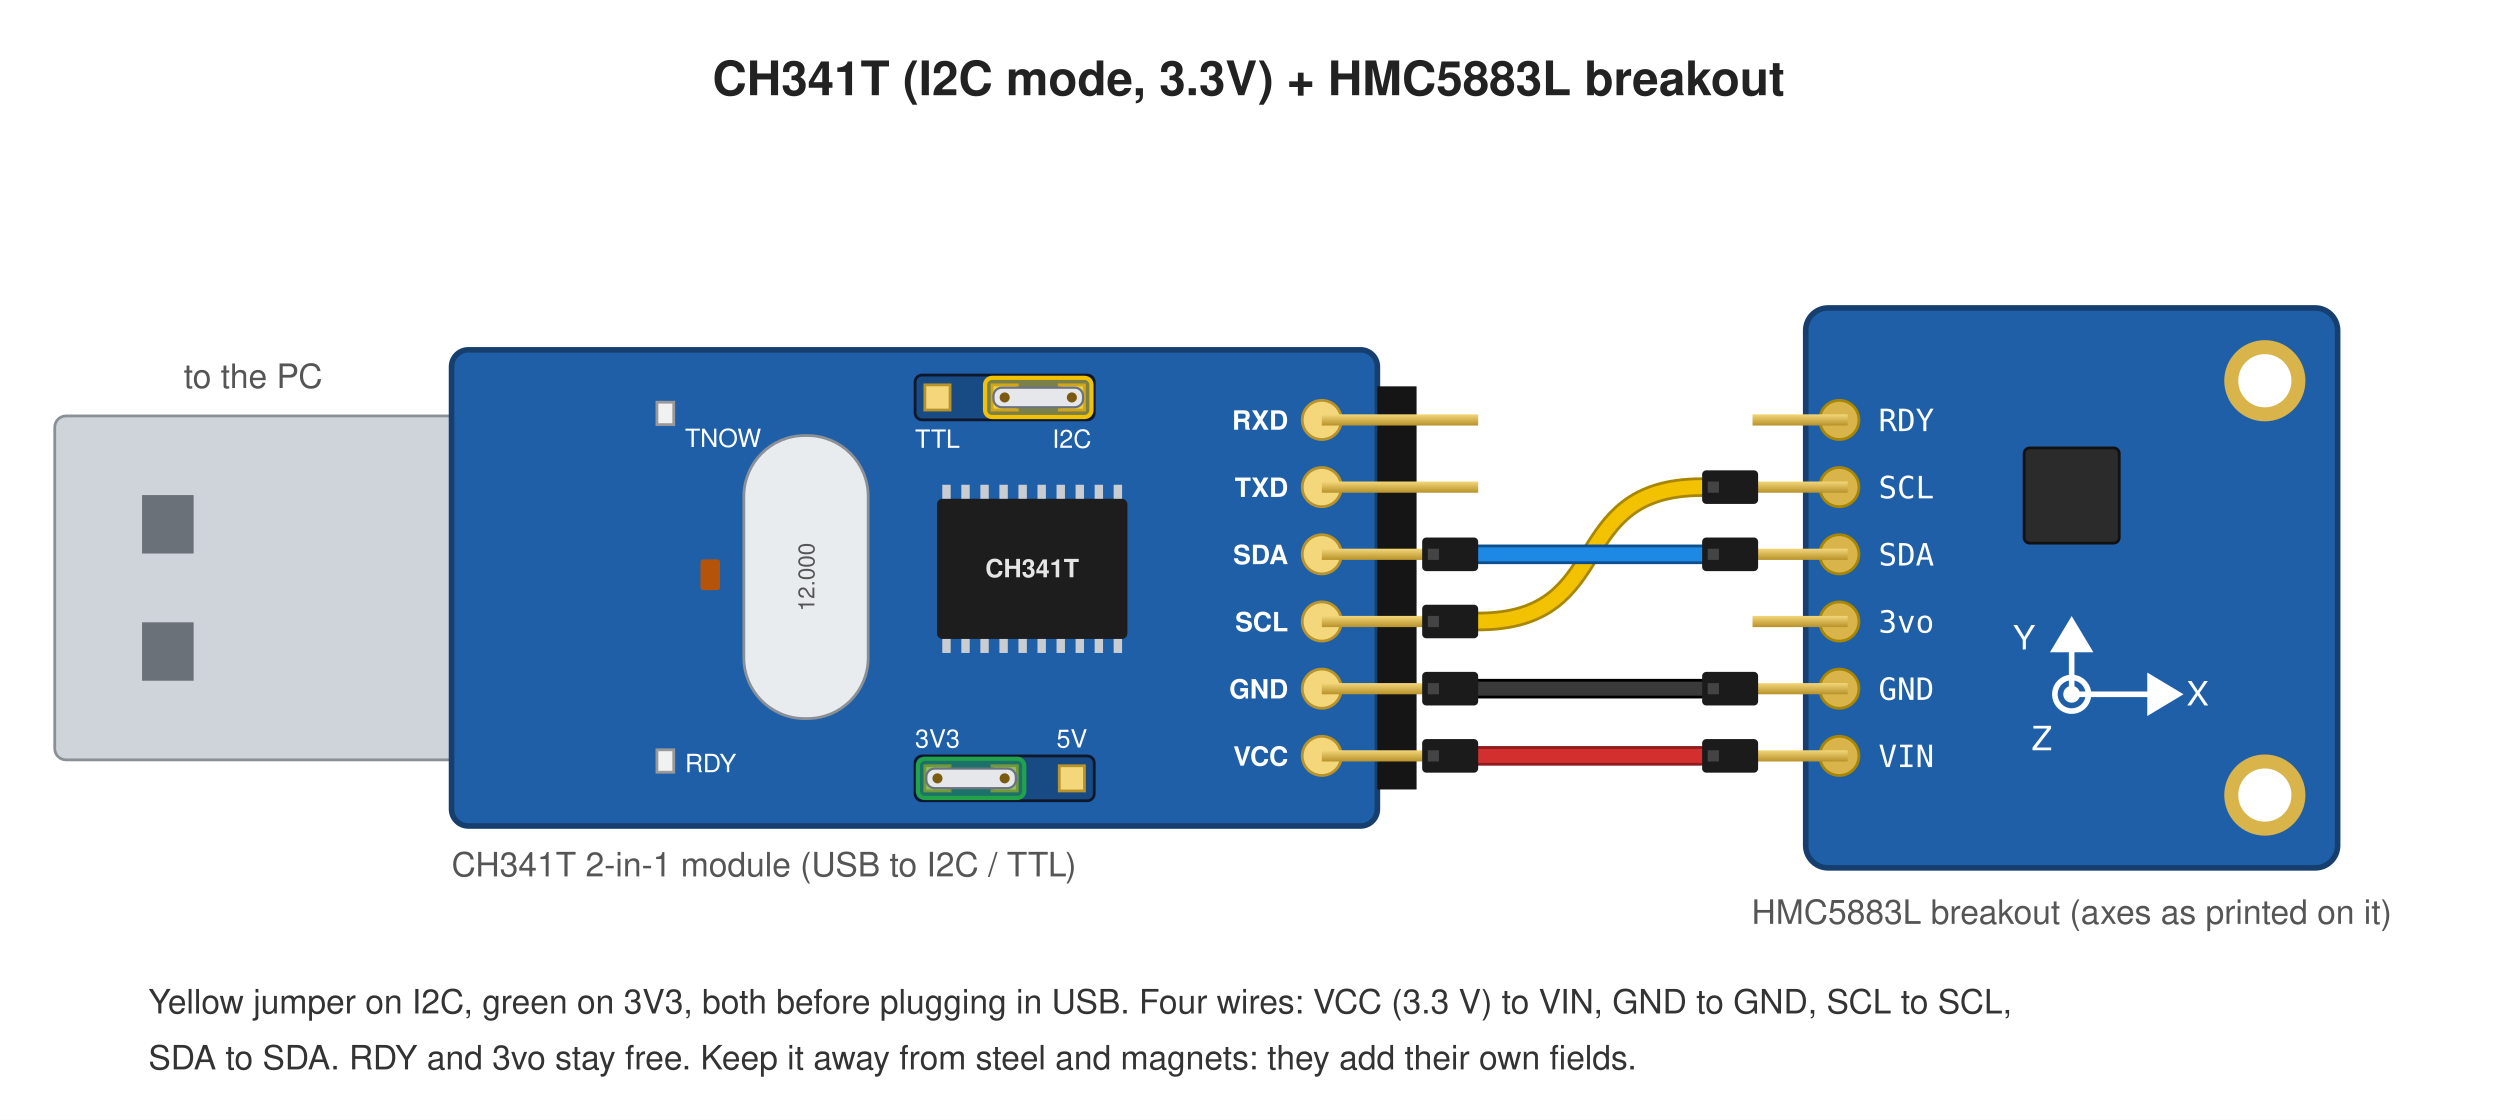
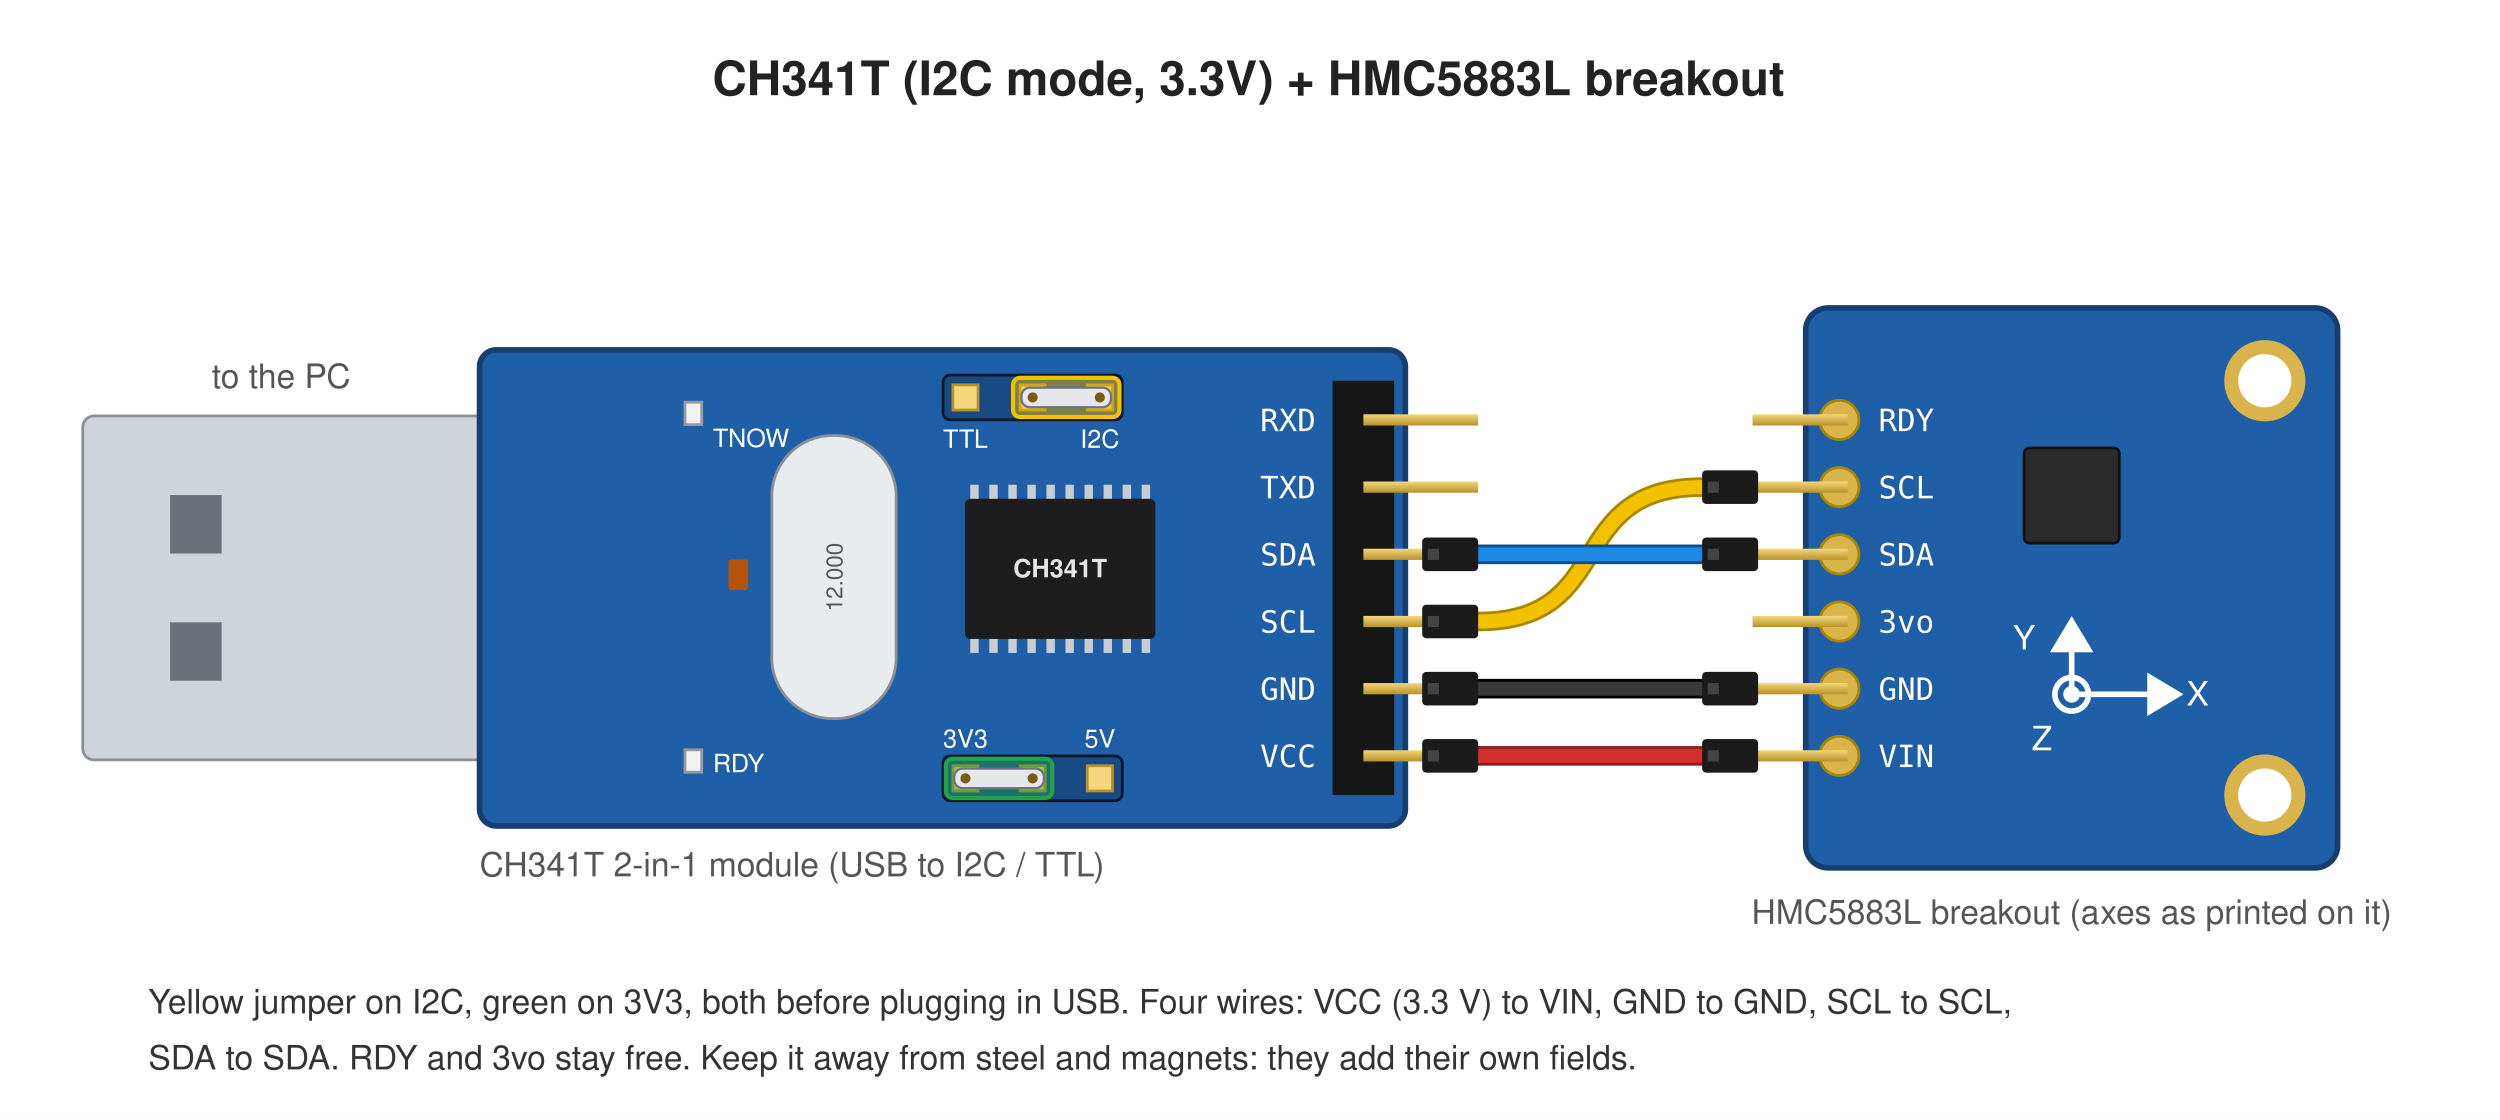
<svg xmlns="http://www.w3.org/2000/svg" viewBox="0 0 893 400" width="893" height="400" font-family="Helvetica, Arial, sans-serif">
  <style>@media (prefers-color-scheme: dark) { .bg { fill-opacity: 0.85 } }</style>
  <defs>
    <linearGradient id="metal" x1="0" y1="0" x2="0" y2="1">
      <stop offset="0" stop-color="#e9ecef" />
      <stop offset="0.5" stop-color="#b8bec5" />
      <stop offset="1" stop-color="#d9dde1" />
    </linearGradient>
    <linearGradient id="pin" x1="0" y1="0" x2="0" y2="1">
      <stop offset="0" stop-color="#f3d77a" />
      <stop offset="1" stop-color="#b8922a" />
    </linearGradient>
    <g id="dupont">
      <rect x="0" y="-6" width="20" height="12" rx="1.5" fill="#1b1b1b" />
      <rect x="2" y="-2" width="4" height="4" fill="#444" />
    </g>
  </defs>
  <rect class="bg" width="893" height="400" fill="#ffffff" />
  <text x="446" y="34" text-anchor="middle" font-size="17" font-weight="bold" fill="#222">CH341T (I2C mode, 3.3V) + HMC5883L breakout</text>
-   <text x="90.425" y="138.583" text-anchor="middle" font-size="12" fill="#555">to the PC</text>
-   <rect x="19.559" y="148.583" width="179.528" height="122.835" rx="4" fill="#cfd4da" stroke="#8a9096" />
-   <rect x="50.74" y="176.835" width="18.425" height="20.882" fill="#6b7178" />
-   <rect x="50.74" y="222.283" width="18.425" height="20.882" fill="#6b7178" />
-   <rect x="161.291" y="124.961" width="330.709" height="170.079" rx="6" fill="#1f5fa8" stroke="#163f70" stroke-width="2" />
-   <text x="161.291" y="313.039" font-size="12" fill="#555">CH341T 2-in-1 module (USB to I2C / TTL)</text>
-   <rect x="492.0" y="138.0" width="14" height="144.0" fill="#151515" />
-   <circle cx="472.157" cy="150.0" r="7" fill="#f3d77a" stroke="#b8922a" />
-   <rect x="472.157" y="148.0" width="55.843" height="4" fill="url(#pin)" />
-   <text x="460.157" y="153.5" text-anchor="end" font-size="9.5" font-weight="bold" fill="#fff">RXD</text>
-   <circle cx="472.157" cy="174.0" r="7" fill="#f3d77a" stroke="#b8922a" />
-   <rect x="472.157" y="172.0" width="55.843" height="4" fill="url(#pin)" />
-   <text x="460.157" y="177.5" text-anchor="end" font-size="9.5" font-weight="bold" fill="#fff">TXD</text>
-   <circle cx="472.157" cy="198.0" r="7" fill="#f3d77a" stroke="#b8922a" />
-   <rect x="472.157" y="196.0" width="55.843" height="4" fill="url(#pin)" />
-   <text x="460.157" y="201.5" text-anchor="end" font-size="9.5" font-weight="bold" fill="#fff">SDA</text>
-   <circle cx="472.157" cy="222.0" r="7" fill="#f3d77a" stroke="#b8922a" />
-   <rect x="472.157" y="220.0" width="55.843" height="4" fill="url(#pin)" />
-   <text x="460.157" y="225.5" text-anchor="end" font-size="9.5" font-weight="bold" fill="#fff">SCL</text>
-   <circle cx="472.157" cy="246.0" r="7" fill="#f3d77a" stroke="#b8922a" />
-   <rect x="472.157" y="244.0" width="55.843" height="4" fill="url(#pin)" />
-   <text x="460.157" y="249.5" text-anchor="end" font-size="9.5" font-weight="bold" fill="#fff">GND</text>
-   <circle cx="472.157" cy="270.0" r="7" fill="#f3d77a" stroke="#b8922a" />
-   <rect x="472.157" y="268.0" width="55.843" height="4" fill="url(#pin)" />
-   <text x="460.157" y="273.5" text-anchor="end" font-size="9.5" font-weight="bold" fill="#fff">VCC</text>
-   <rect x="334.677" y="178.157" width="68.031" height="50.079" rx="2" fill="#1d1d1d" />
-   <rect x="336.579" y="173.157" width="3" height="5" fill="#c9ccd1" />
-   <rect x="336.579" y="228.236" width="3" height="5" fill="#c9ccd1" />
-   <rect x="343.382" y="173.157" width="3" height="5" fill="#c9ccd1" />
-   <rect x="343.382" y="228.236" width="3" height="5" fill="#c9ccd1" />
-   <rect x="350.185" y="173.157" width="3" height="5" fill="#c9ccd1" />
-   <rect x="350.185" y="228.236" width="3" height="5" fill="#c9ccd1" />
-   <rect x="356.988" y="173.157" width="3" height="5" fill="#c9ccd1" />
-   <rect x="356.988" y="228.236" width="3" height="5" fill="#c9ccd1" />
-   <rect x="363.791" y="173.157" width="3" height="5" fill="#c9ccd1" />
-   <rect x="363.791" y="228.236" width="3" height="5" fill="#c9ccd1" />
-   <rect x="370.594" y="173.157" width="3" height="5" fill="#c9ccd1" />
-   <rect x="370.594" y="228.236" width="3" height="5" fill="#c9ccd1" />
-   <rect x="377.398" y="173.157" width="3" height="5" fill="#c9ccd1" />
-   <rect x="377.398" y="228.236" width="3" height="5" fill="#c9ccd1" />
-   <rect x="384.201" y="173.157" width="3" height="5" fill="#c9ccd1" />
-   <rect x="384.201" y="228.236" width="3" height="5" fill="#c9ccd1" />
-   <rect x="391.004" y="173.157" width="3" height="5" fill="#c9ccd1" />
-   <rect x="391.004" y="228.236" width="3" height="5" fill="#c9ccd1" />
-   <rect x="397.807" y="173.157" width="3" height="5" fill="#c9ccd1" />
-   <rect x="397.807" y="228.236" width="3" height="5" fill="#c9ccd1" />
-   <text x="368.693" y="206.197" text-anchor="middle" font-size="9" font-weight="bold" fill="#e5e5e5">CH341T</text>
-   <rect x="265.701" y="155.575" width="44.409" height="101.102" rx="21.732" fill="#e9ecef" stroke="#8a9096" />
-   <text transform="translate(290.9055 206.126) rotate(-90)" text-anchor="middle" font-size="8" fill="#555">12.000</text>
-   <rect x="250.197" y="199.795" width="7" height="11" rx="1" fill="#b45309" />
-   <rect x="326.866" y="133.969" width="64" height="16" rx="2.5" fill="#000" fill-opacity="0.22" stroke="#0f172a" stroke-width="1" />
-   <rect x="378.366" y="137.469" width="9" height="9" fill="#f3d77a" stroke="#b8922a" />
-   <rect x="354.366" y="137.469" width="9" height="9" fill="#f3d77a" stroke="#b8922a" />
-   <rect x="330.366" y="137.469" width="9" height="9" fill="#f3d77a" stroke="#b8922a" />
-   <rect x="351.866" y="134.969" width="38" height="14" rx="2.5" fill="#f2c200" fill-opacity="0.45" stroke="#f2c200" stroke-width="1.5" />
-   <rect x="354.866" y="138.469" width="32" height="7" rx="3" fill="#e5e7eb" stroke="#6b7280" stroke-width="0.8" />
-   <circle cx="358.866" cy="141.969" r="1.8" fill="#7a5b10" />
-   <circle cx="382.866" cy="141.969" r="1.8" fill="#7a5b10" />
-   <rect x="326.866" y="270.031" width="64" height="16" rx="2.5" fill="#000" fill-opacity="0.22" stroke="#0f172a" stroke-width="1" />
-   <rect x="378.366" y="273.531" width="9" height="9" fill="#f3d77a" stroke="#b8922a" />
-   <rect x="354.366" y="273.531" width="9" height="9" fill="#f3d77a" stroke="#b8922a" />
-   <rect x="330.366" y="273.531" width="9" height="9" fill="#f3d77a" stroke="#b8922a" />
-   <rect x="327.866" y="271.031" width="38" height="14" rx="2.5" fill="#22a34a" fill-opacity="0.45" stroke="#22a34a" stroke-width="1.5" />
-   <rect x="330.866" y="274.531" width="32" height="7" rx="3" fill="#e5e7eb" stroke="#6b7280" stroke-width="0.8" />
-   <circle cx="334.866" cy="278.031" r="1.8" fill="#7a5b10" />
-   <circle cx="358.866" cy="278.031" r="1.8" fill="#7a5b10" />
-   <text x="382.866" y="159.969" text-anchor="middle" font-size="9" fill="#fff">I2C</text>
-   <text x="334.866" y="159.969" text-anchor="middle" font-size="9" fill="#fff">TTL</text>
-   <text x="382.866" y="267.031" text-anchor="middle" font-size="9" fill="#fff">5V</text>
-   <text x="334.866" y="267.031" text-anchor="middle" font-size="9" fill="#fff">3V3</text>
-   <rect x="234.661" y="143.669" width="6" height="8" fill="#f1f1f1" stroke="#999" />
-   <text x="244.661" y="159.669" font-size="9" fill="#fff">TNOW</text>
-   <rect x="234.661" y="267.827" width="6" height="8" fill="#f1f1f1" stroke="#999" />
-   <text x="244.661" y="275.827" font-size="9" fill="#fff">RDY</text>
+   <text x="100.425" y="138.583" text-anchor="middle" font-size="12" fill="#555">to the PC</text>
+   <rect x="29.559" y="148.583" width="179.528" height="122.835" rx="4" fill="#cfd4da" stroke="#8a9096" />
+   <rect x="60.74" y="176.835" width="18.425" height="20.882" fill="#6b7178" />
+   <rect x="60.74" y="222.283" width="18.425" height="20.882" fill="#6b7178" />
+   <rect x="171.291" y="124.961" width="330.709" height="170.079" rx="6" fill="#1f5fa8" stroke="#163f70" stroke-width="2" />
+   <text x="171.291" y="313.039" font-size="12" fill="#555">CH341T 2-in-1 module (USB to I2C / TTL)</text>
+   <rect x="476.0" y="136.0" width="22" height="148.0" fill="#161616" />
+   <g fill="url(#pin)">
+     <rect x="487.0" y="148.0" width="41.0" height="4" />
+     <rect x="487.0" y="172.0" width="41.0" height="4" />
+     <rect x="487.0" y="196.0" width="41.0" height="4" />
+     <rect x="487.0" y="220.0" width="41.0" height="4" />
+     <rect x="487.0" y="244.0" width="41.0" height="4" />
+     <rect x="487.0" y="268.0" width="41.0" height="4" />
+   </g>
+   <g font-size="11" fill="#fff" font-family="Menlo, Consolas, monospace" text-anchor="end">
+     <text x="470.0" y="154.0">RXD</text>
+     <text x="470.0" y="178.0">TXD</text>
+     <text x="470.0" y="202.0">SDA</text>
+     <text x="470.0" y="226.0">SCL</text>
+     <text x="470.0" y="250.0">GND</text>
+     <text x="470.0" y="274.0">VCC</text>
+   </g>
+   <rect x="344.677" y="178.157" width="68.031" height="50.079" rx="2" fill="#1d1d1d" />
+   <rect x="346.579" y="173.157" width="3" height="5" fill="#c9ccd1" />
+   <rect x="346.579" y="228.236" width="3" height="5" fill="#c9ccd1" />
+   <rect x="353.382" y="173.157" width="3" height="5" fill="#c9ccd1" />
+   <rect x="353.382" y="228.236" width="3" height="5" fill="#c9ccd1" />
+   <rect x="360.185" y="173.157" width="3" height="5" fill="#c9ccd1" />
+   <rect x="360.185" y="228.236" width="3" height="5" fill="#c9ccd1" />
+   <rect x="366.988" y="173.157" width="3" height="5" fill="#c9ccd1" />
+   <rect x="366.988" y="228.236" width="3" height="5" fill="#c9ccd1" />
+   <rect x="373.791" y="173.157" width="3" height="5" fill="#c9ccd1" />
+   <rect x="373.791" y="228.236" width="3" height="5" fill="#c9ccd1" />
+   <rect x="380.594" y="173.157" width="3" height="5" fill="#c9ccd1" />
+   <rect x="380.594" y="228.236" width="3" height="5" fill="#c9ccd1" />
+   <rect x="387.398" y="173.157" width="3" height="5" fill="#c9ccd1" />
+   <rect x="387.398" y="228.236" width="3" height="5" fill="#c9ccd1" />
+   <rect x="394.201" y="173.157" width="3" height="5" fill="#c9ccd1" />
+   <rect x="394.201" y="228.236" width="3" height="5" fill="#c9ccd1" />
+   <rect x="401.004" y="173.157" width="3" height="5" fill="#c9ccd1" />
+   <rect x="401.004" y="228.236" width="3" height="5" fill="#c9ccd1" />
+   <rect x="407.807" y="173.157" width="3" height="5" fill="#c9ccd1" />
+   <rect x="407.807" y="228.236" width="3" height="5" fill="#c9ccd1" />
+   <text x="378.693" y="206.197" text-anchor="middle" font-size="9" font-weight="bold" fill="#e5e5e5">CH341T</text>
+   <rect x="275.701" y="155.575" width="44.409" height="101.102" rx="21.732" fill="#e9ecef" stroke="#8a9096" />
+   <text transform="translate(300.9055 206.126) rotate(-90)" text-anchor="middle" font-size="8" fill="#555">12.000</text>
+   <rect x="260.197" y="199.795" width="7" height="11" rx="1" fill="#b45309" />
+   <rect x="336.866" y="133.969" width="64" height="16" rx="2.5" fill="#000" fill-opacity="0.22" stroke="#0f172a" stroke-width="1" />
+   <rect x="388.366" y="137.469" width="9" height="9" fill="#f3d77a" stroke="#b8922a" />
+   <rect x="364.366" y="137.469" width="9" height="9" fill="#f3d77a" stroke="#b8922a" />
+   <rect x="340.366" y="137.469" width="9" height="9" fill="#f3d77a" stroke="#b8922a" />
+   <rect x="361.866" y="134.969" width="38" height="14" rx="2.5" fill="#f2c200" fill-opacity="0.45" stroke="#f2c200" stroke-width="1.5" />
+   <rect x="364.866" y="138.469" width="32" height="7" rx="3" fill="#e5e7eb" stroke="#6b7280" stroke-width="0.8" />
+   <circle cx="368.866" cy="141.969" r="1.8" fill="#7a5b10" />
+   <circle cx="392.866" cy="141.969" r="1.8" fill="#7a5b10" />
+   <rect x="336.866" y="270.031" width="64" height="16" rx="2.5" fill="#000" fill-opacity="0.22" stroke="#0f172a" stroke-width="1" />
+   <rect x="388.366" y="273.531" width="9" height="9" fill="#f3d77a" stroke="#b8922a" />
+   <rect x="364.366" y="273.531" width="9" height="9" fill="#f3d77a" stroke="#b8922a" />
+   <rect x="340.366" y="273.531" width="9" height="9" fill="#f3d77a" stroke="#b8922a" />
+   <rect x="337.866" y="271.031" width="38" height="14" rx="2.5" fill="#22a34a" fill-opacity="0.45" stroke="#22a34a" stroke-width="1.5" />
+   <rect x="340.866" y="274.531" width="32" height="7" rx="3" fill="#e5e7eb" stroke="#6b7280" stroke-width="0.8" />
+   <circle cx="344.866" cy="278.031" r="1.8" fill="#7a5b10" />
+   <circle cx="368.866" cy="278.031" r="1.8" fill="#7a5b10" />
+   <text x="392.866" y="159.969" text-anchor="middle" font-size="9" fill="#fff">I2C</text>
+   <text x="344.866" y="159.969" text-anchor="middle" font-size="9" fill="#fff">TTL</text>
+   <text x="392.866" y="267.031" text-anchor="middle" font-size="9" fill="#fff">5V</text>
+   <text x="344.866" y="267.031" text-anchor="middle" font-size="9" fill="#fff">3V3</text>
+   <rect x="244.661" y="143.669" width="6" height="8" fill="#f1f1f1" stroke="#999" />
+   <text x="254.661" y="159.669" font-size="9" fill="#fff">TNOW</text>
+   <rect x="244.661" y="267.827" width="6" height="8" fill="#f1f1f1" stroke="#999" />
+   <text x="254.661" y="275.827" font-size="9" fill="#fff">RDY</text>
  <g transform="translate(33 0)">
    <rect x="612" y="110" width="190" height="200" rx="8" fill="#1f5fa8" stroke="#163f70" stroke-width="2" />
    <circle cx="776" cy="136" r="12" fill="#fff" stroke="#d9b44a" stroke-width="5" />
    <circle cx="776" cy="284" r="12" fill="#fff" stroke="#d9b44a" stroke-width="5" />
    <g fill="#d9b44a" stroke="#a88600">
      <circle cx="624" cy="150" r="7" />
      <circle cx="624" cy="174" r="7" />
      <circle cx="624" cy="198" r="7" />
      <circle cx="624" cy="222" r="7" />
      <circle cx="624" cy="246" r="7" />
      <circle cx="624" cy="270" r="7" />
    </g>
    <g fill="url(#pin)">
      <rect x="593" y="148" width="34" height="4" />
      <rect x="593" y="172" width="34" height="4" />
      <rect x="593" y="196" width="34" height="4" />
      <rect x="593" y="220" width="34" height="4" />
      <rect x="593" y="244" width="34" height="4" />
      <rect x="593" y="268" width="34" height="4" />
    </g>
    <g font-size="11" fill="#fff" font-family="Menlo, Consolas, monospace">
      <text x="638" y="154">RDY</text>
      <text x="638" y="178">SCL</text>
      <text x="638" y="202">SDA</text>
      <text x="638" y="226">3vo</text>
      <text x="638" y="250">GND</text>
      <text x="638" y="274">VIN</text>
    </g>
    <rect x="690" y="160" width="34" height="34" rx="2" fill="#2b2b2b" stroke="#111" />
    <g stroke="#fff" stroke-width="2" fill="#fff" font-size="12" font-family="Helvetica, Arial, sans-serif">
      <line x1="707" y1="248" x2="741" y2="248" />
      <path d="M735 242 L745 248 L735 254 z" />
      <text x="748" y="252" stroke="none">X</text>
      <line x1="707" y1="248" x2="707" y2="226" />
      <path d="M701 232 L707 222 L713 232 z" />
      <text x="694" y="232" stroke="none" text-anchor="end">Y</text>
      <circle cx="707" cy="248" r="6" fill="none" />
      <circle cx="707" cy="248" r="2" />
      <text x="700" y="268" stroke="none" text-anchor="end">Z</text>
    </g>
    <text x="707" y="330" text-anchor="middle" font-size="12" fill="#555">HMC5883L breakout (axes as printed on it)</text>
    <g stroke-linecap="round" fill="none">
      <path d="M495 270 C 545 270, 525 270, 575 270" stroke="#8e1c1c" stroke-width="7" />
      <path d="M495 270 C 545 270, 525 270, 575 270" stroke="#d32f2f" stroke-width="5" />
      <path d="M495 246 C 545 246, 525 246, 575 246" stroke="#000" stroke-width="7" />
      <path d="M495 246 C 545 246, 525 246, 575 246" stroke="#3a3a3a" stroke-width="5" />
      <path d="M495 222 C 545 222, 525 174, 575 174" stroke="#a88600" stroke-width="7" />
      <path d="M495 222 C 545 222, 525 174, 575 174" stroke="#f2c200" stroke-width="5" />
      <path d="M495 198 C 545 198, 525 198, 575 198" stroke="#0d4f8c" stroke-width="7" />
      <path d="M495 198 C 545 198, 525 198, 575 198" stroke="#1e88e5" stroke-width="5" />
    </g>
    <use href="#dupont" x="475" y="270" />
    <use href="#dupont" x="475" y="246" />
    <use href="#dupont" x="475" y="222" />
    <use href="#dupont" x="475" y="198" />
    <use href="#dupont" x="575" y="270" />
    <use href="#dupont" x="575" y="246" />
    <use href="#dupont" x="575" y="174" />
    <use href="#dupont" x="575" y="198" />
    <g font-size="12" fill="#333">
      <text x="20" y="362">Yellow jumper on I2C, green on 3V3, both before plugging in USB. Four wires: VCC (3.3 V) to VIN, GND to GND, SCL to SCL,</text>
      <text x="20" y="382">SDA to SDA. RDY and 3vo stay free. Keep it away from steel and magnets: they add their own fields.</text>
    </g>
  </g>
</svg>
